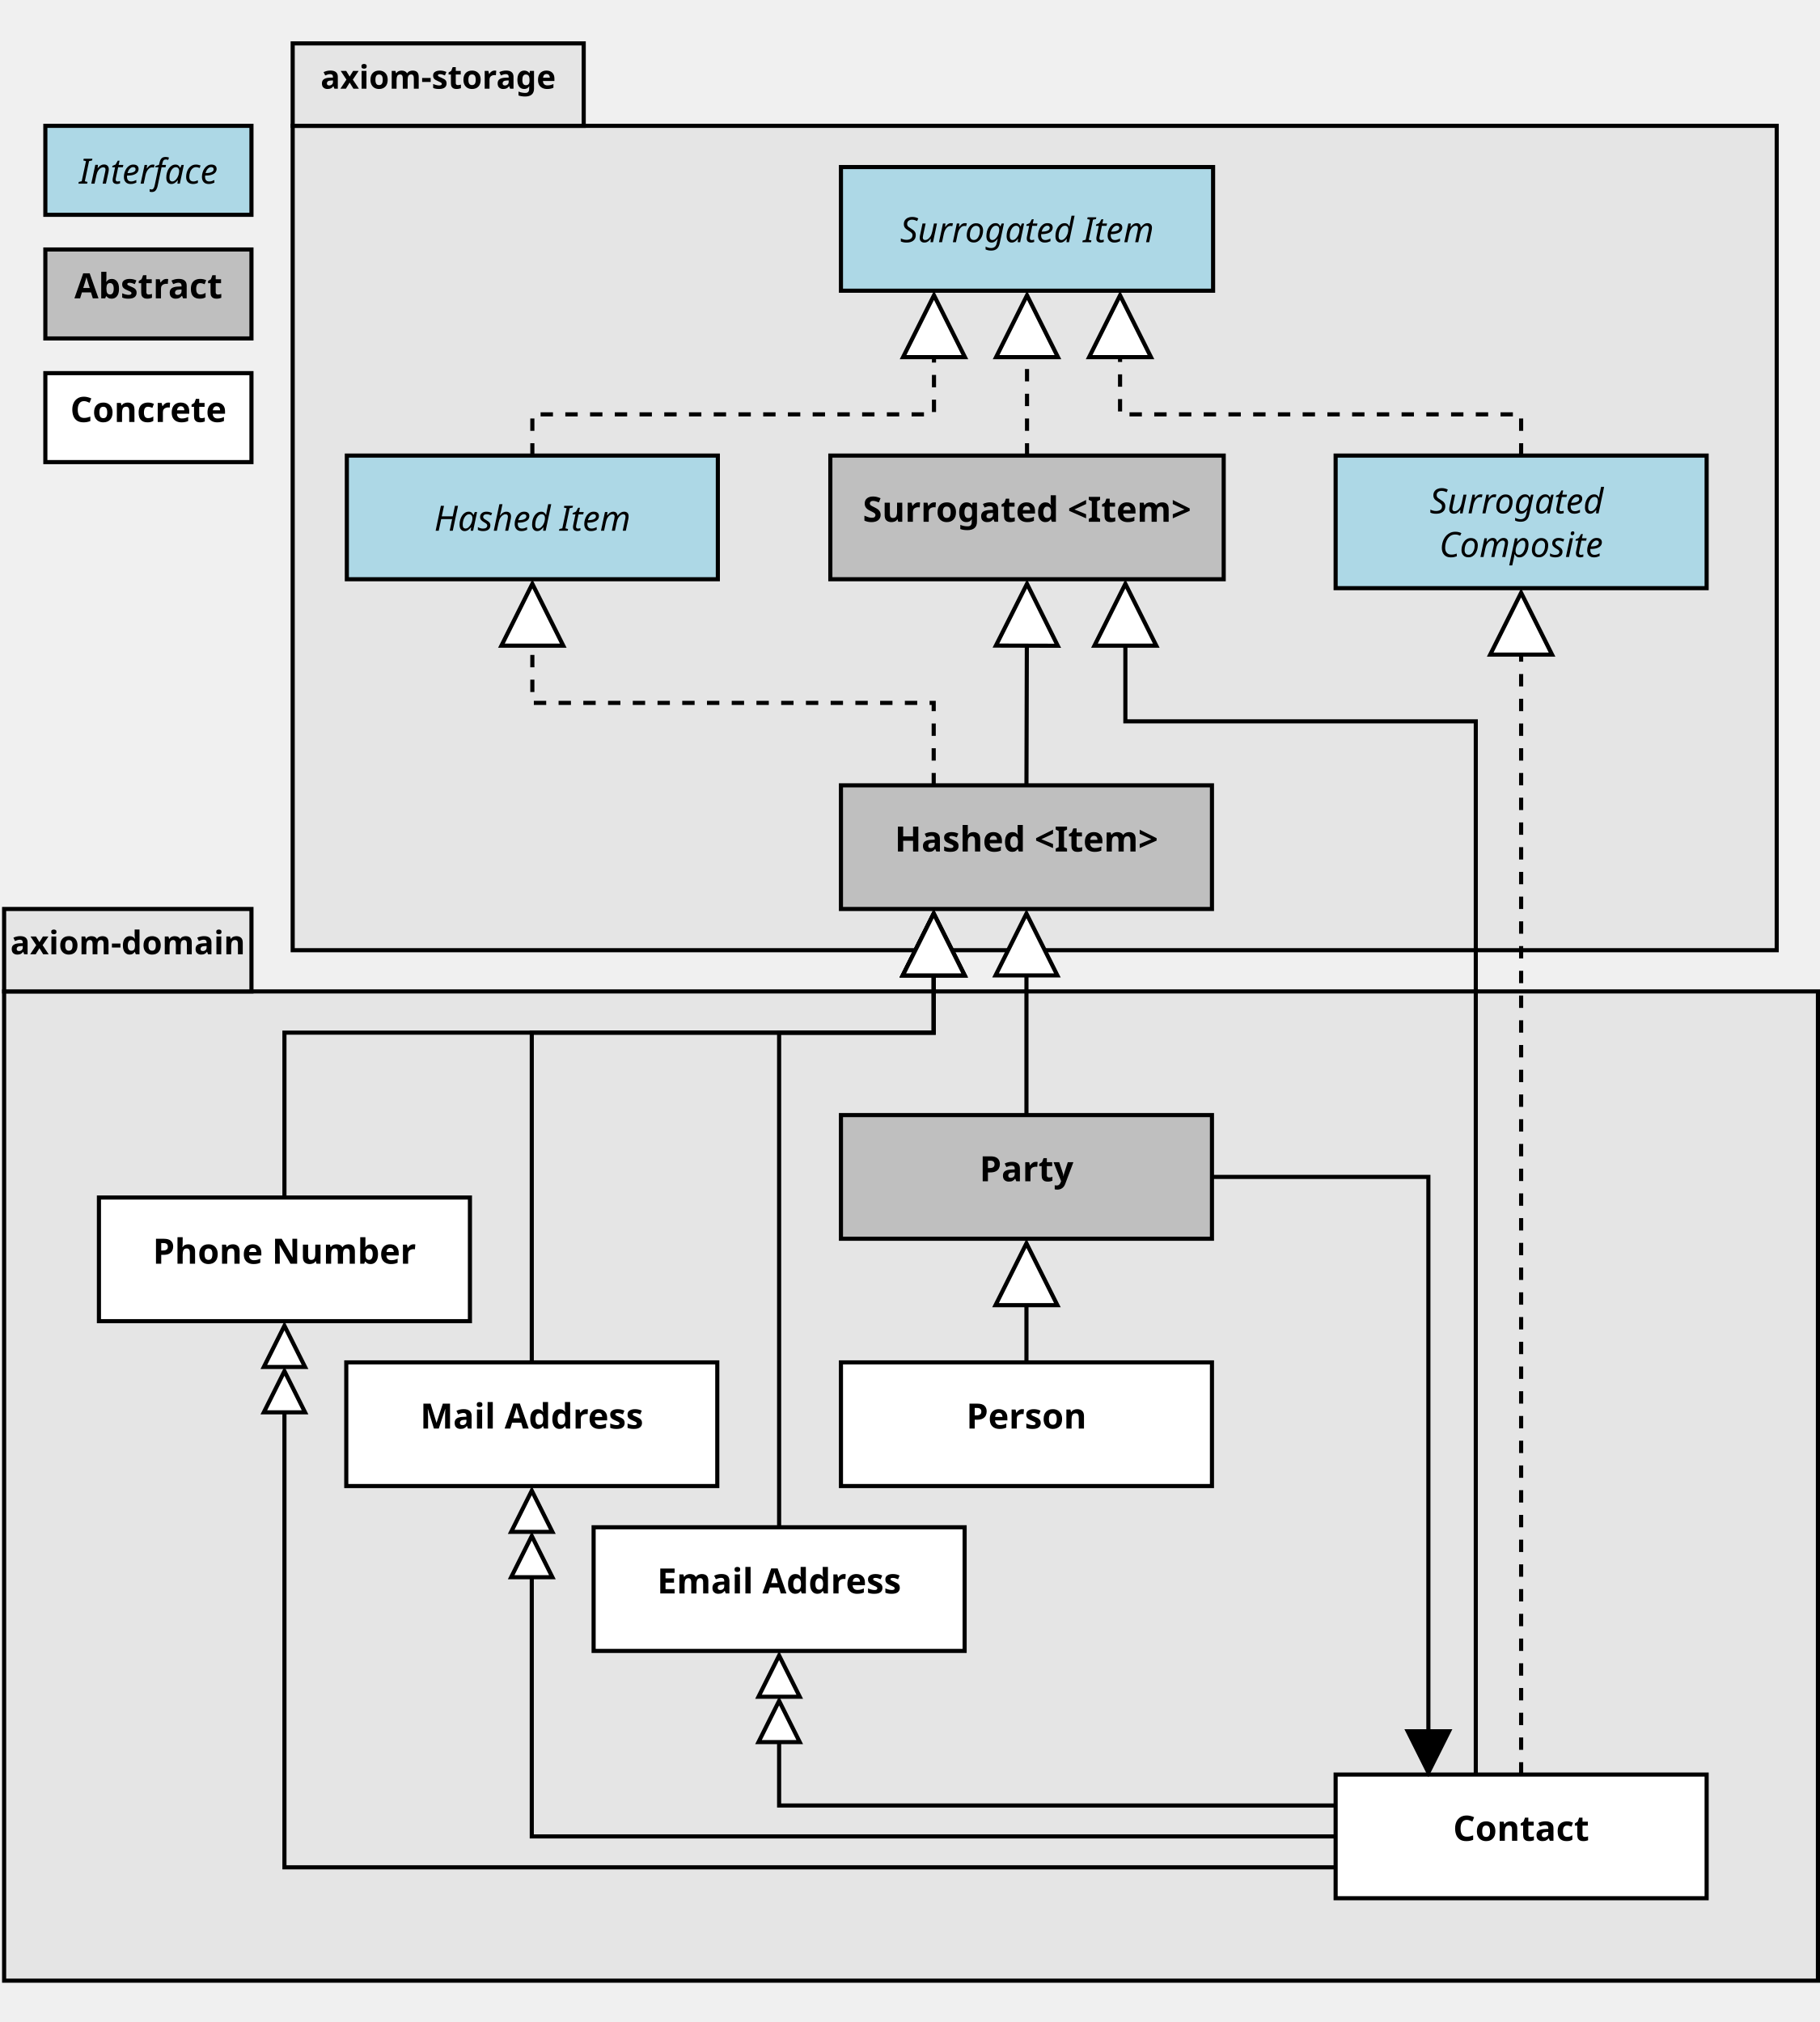
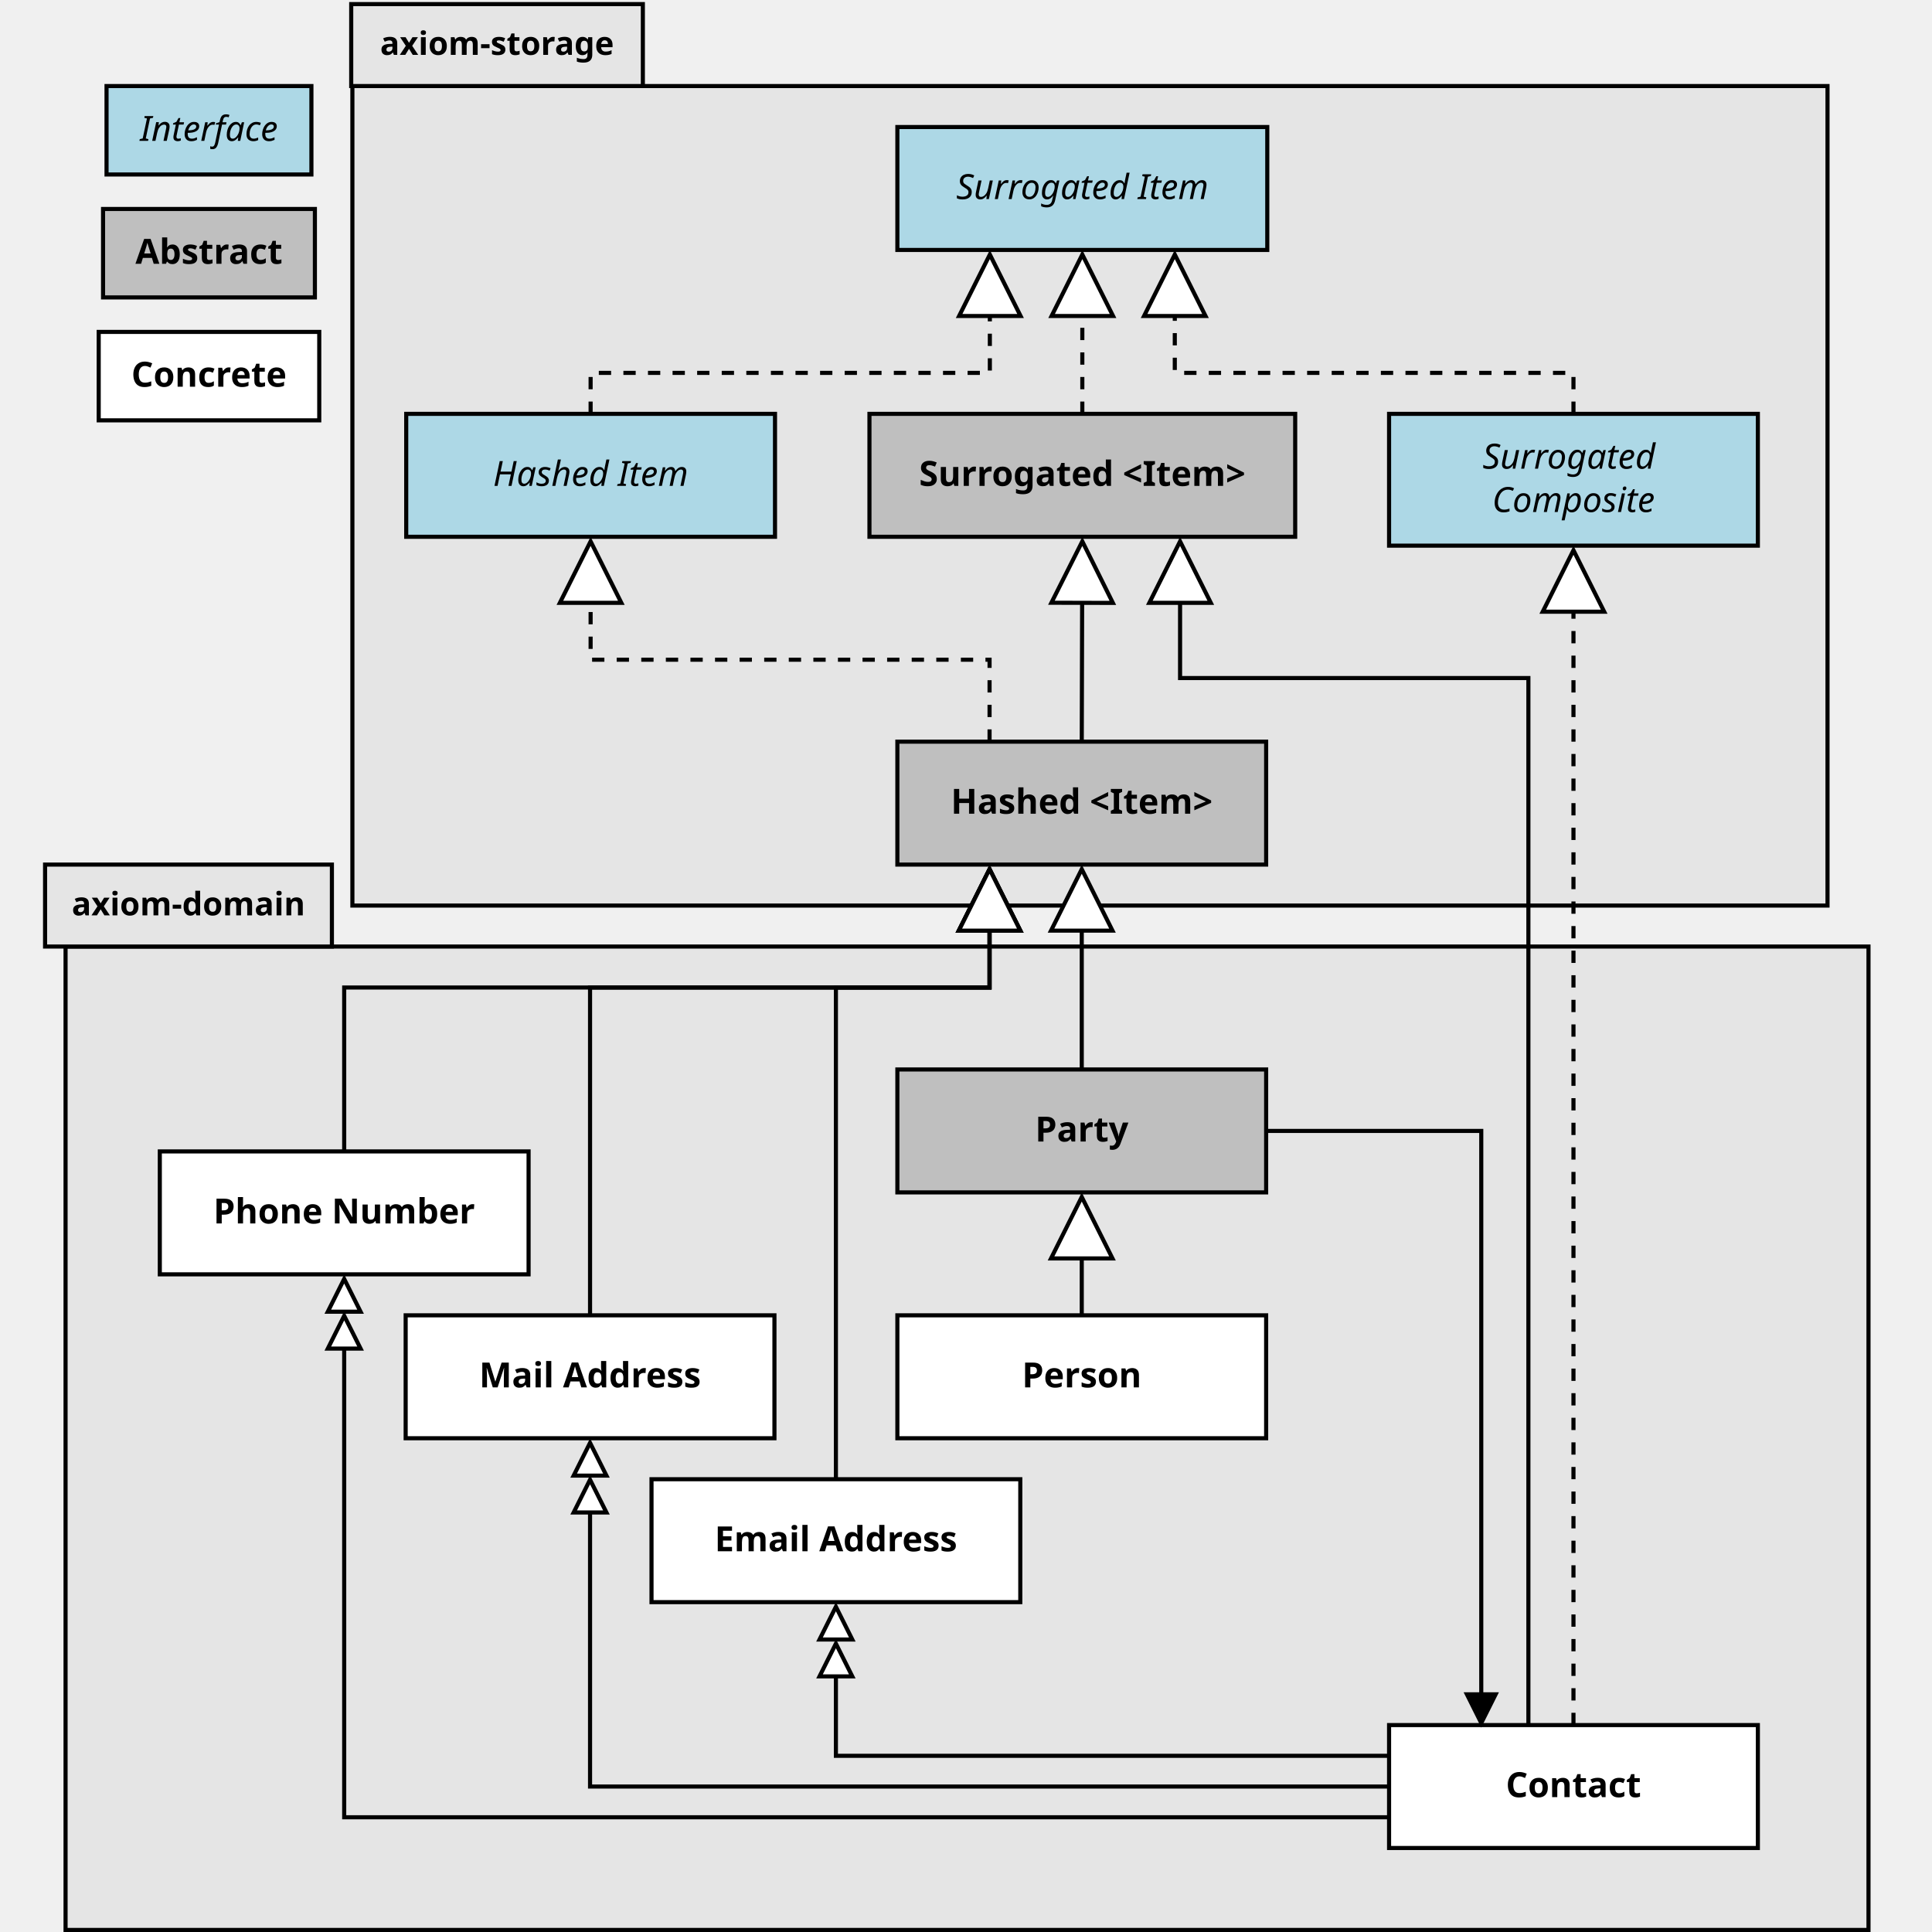
- <svg xmlns="http://www.w3.org/2000/svg" width="18cm" height="20cm" viewBox="-2 18 883 943">
+ <svg xmlns="http://www.w3.org/2000/svg" width="20cm" height="20cm" viewBox="-2 18 883 943">
  <g>
    <rect style="fill: #e5e5e5" x="0" y="480" width="880" height="480" />
    <rect style="fill: none; fill-opacity:0; stroke-width: 2; stroke: #000000" x="0" y="480" width="880" height="480" />
-     <text font-size="16.933" style="fill: #000000;text-anchor:middle;font-family:sans-serif;font-style:normal;font-weight:700" x="440" y="722.117">
-       <tspan x="440" y="722.117" />
+     <text font-size="16.933" style="fill: #000000;text-anchor:middle;font-family:sans-serif;font-style:normal;font-weight:700" x="440" y="725.167">
+       <tspan x="440" y="725.167" />
    </text>
  </g>
  <g>
    <rect style="fill: #e5e5e5" x="140" y="60" width="720" height="400" />
    <rect style="fill: none; fill-opacity:0; stroke-width: 2; stroke: #000000" x="140" y="60" width="720" height="400" />
-     <text font-size="16.933" style="fill: #000000;text-anchor:middle;font-family:sans-serif;font-style:normal;font-weight:700" x="500" y="262.117">
-       <tspan x="500" y="262.117" />
+     <text font-size="16.933" style="fill: #000000;text-anchor:middle;font-family:sans-serif;font-style:normal;font-weight:700" x="500" y="265.167">
+       <tspan x="500" y="265.167" />
    </text>
  </g>
  <g>
    <polyline style="fill: none; fill-opacity:0; stroke-width: 2; stroke: #000000" points="714,867 714,348.952 543.988,348.952 543.988,312.236 " />
    <polygon style="fill: #ffffff" points="558.988,312.236 543.988,282.236 528.988,312.236 " />
    <polygon style="fill: none; fill-opacity:0; stroke-width: 2; stroke: #000000" points="558.988,312.236 543.988,282.236 528.988,312.236 " />
  </g>
  <text font-size="12.8" style="fill: #000000;text-anchor:start;font-family:sans-serif;font-style:normal;font-weight:normal" x="506.276" y="120">
    <tspan x="506.276" y="120" />
  </text>
  <g>
-     <rect style="fill: #bfbfbf" x="400.85" y="220" width="190.85" height="60" />
-     <rect style="fill: none; fill-opacity:0; stroke-width: 2; stroke: #000000" x="400.85" y="220" width="190.85" height="60" />
-     <text font-size="16.933" style="fill: #000000;text-anchor:middle;font-family:sans-serif;font-style:normal;font-weight:700" x="496.275" y="252.117">
-       <tspan x="496.275" y="252.117">Surrogated &lt;Item&gt;</tspan>
+     <rect style="fill: #bfbfbf" x="392.375" y="220" width="207.8" height="60" />
+     <rect style="fill: none; fill-opacity:0; stroke-width: 2; stroke: #000000" x="392.375" y="220" width="207.8" height="60" />
+     <text font-size="16.933" style="fill: #000000;text-anchor:middle;font-family:sans-serif;font-style:normal;font-weight:700" x="496.275" y="255.167">
+       <tspan x="496.275" y="255.167">Surrogated &lt;Item&gt;</tspan>
    </text>
  </g>
  <g>
    <rect style="fill: #add8e6" x="646" y="220" width="180" height="64.333" />
    <rect style="fill: none; fill-opacity:0; stroke-width: 2; stroke: #000000" x="646" y="220" width="180" height="64.333" />
-     <text font-size="16.933" style="fill: #000000;text-anchor:middle;font-family:sans-serif;font-style:italic;font-weight:normal" x="736" y="248.05">
-       <tspan x="736" y="248.05">Surrogated</tspan>
-       <tspan x="736" y="269.217">Composite</tspan>
+     <text font-size="16.933" style="fill: #000000;text-anchor:middle;font-family:sans-serif;font-style:italic;font-weight:normal" x="736" y="246.75">
+       <tspan x="736" y="246.75">Surrogated</tspan>
+       <tspan x="736" y="267.917">Composite</tspan>
    </text>
  </g>
  <g>
    <rect style="fill: #bfbfbf" x="406" y="380" width="180" height="60" />
    <rect style="fill: none; fill-opacity:0; stroke-width: 2; stroke: #000000" x="406" y="380" width="180" height="60" />
-     <text font-size="16.933" style="fill: #000000;text-anchor:middle;font-family:sans-serif;font-style:normal;font-weight:700" x="496" y="412.117">
-       <tspan x="496" y="412.117">Hashed &lt;Item&gt;</tspan>
+     <text font-size="16.933" style="fill: #000000;text-anchor:middle;font-family:sans-serif;font-style:normal;font-weight:700" x="496" y="415.167">
+       <tspan x="496" y="415.167">Hashed &lt;Item&gt;</tspan>
    </text>
  </g>
  <g>
    <rect style="fill: #add8e6" x="406" y="80" width="180.55" height="60" />
    <rect style="fill: none; fill-opacity:0; stroke-width: 2; stroke: #000000" x="406" y="80" width="180.55" height="60" />
-     <text font-size="16.933" style="fill: #000000;text-anchor:middle;font-family:sans-serif;font-style:italic;font-weight:normal" x="496.275" y="116.467">
-       <tspan x="496.275" y="116.467">Surrogated Item</tspan>
-     </text>
-   </g>
-   <g>
-     <line style="fill: none; fill-opacity:0; stroke-width: 2; stroke-dasharray: 6; stroke: #000000" x1="496.275" y1="220" x2="496.275" y2="172.236" />
-     <polygon style="fill: #ffffff" points="511.275,172.236 496.275,142.236 481.275,172.236 " />
-     <polygon style="fill: none; fill-opacity:0; stroke-width: 2; stroke: #000000" points="511.275,172.236 496.275,142.236 481.275,172.236 " />
-   </g>
-   <g>
-     <polyline style="fill: none; fill-opacity:0; stroke-width: 2; stroke-dasharray: 6; stroke: #000000" points="736,220 736,200 541.413,200 541.413,172.236 " />
-     <polygon style="fill: #ffffff" points="556.413,172.236 541.413,142.236 526.413,172.236 " />
-     <polygon style="fill: none; fill-opacity:0; stroke-width: 2; stroke: #000000" points="556.413,172.236 541.413,142.236 526.413,172.236 " />
+     <text font-size="16.933" style="fill: #000000;text-anchor:middle;font-family:sans-serif;font-style:italic;font-weight:normal" x="496.275" y="115.167">
+       <tspan x="496.275" y="115.167">Surrogated Item</tspan>
+     </text>
+   </g>
+   <g>
+     <line style="fill: none; fill-opacity:0; stroke-width: 2; stroke-dasharray: 6; stroke: #000000" x1="496.276" y1="220" x2="496.276" y2="172.236" />
+     <polygon style="fill: #ffffff" points="511.276,172.236 496.276,142.236 481.276,172.236 " />
+     <polygon style="fill: none; fill-opacity:0; stroke-width: 2; stroke: #000000" points="511.276,172.236 496.276,142.236 481.276,172.236 " />
+   </g>
+   <g>
+     <polyline style="fill: none; fill-opacity:0; stroke-width: 2; stroke-dasharray: 6; stroke: #000000" points="736,220 736,200 541.412,200 541.412,172.236 " />
+     <polygon style="fill: #ffffff" points="556.412,172.236 541.412,142.236 526.412,172.236 " />
+     <polygon style="fill: none; fill-opacity:0; stroke-width: 2; stroke: #000000" points="556.412,172.236 541.412,142.236 526.412,172.236 " />
  </g>
  <g>
    <rect style="fill: #add8e6" x="166.275" y="220" width="180" height="60" />
    <rect style="fill: none; fill-opacity:0; stroke-width: 2; stroke: #000000" x="166.275" y="220" width="180" height="60" />
-     <text font-size="16.933" style="fill: #000000;text-anchor:middle;font-family:sans-serif;font-style:italic;font-weight:normal" x="256.275" y="256.467">
-       <tspan x="256.275" y="256.467">Hashed Item</tspan>
-     </text>
-   </g>
-   <g>
-     <polyline style="fill: none; fill-opacity:0; stroke-width: 2; stroke-dasharray: 6; stroke: #000000" points="256.275,220 256.275,200 451.138,200 451.138,172.236 " />
+     <text font-size="16.933" style="fill: #000000;text-anchor:middle;font-family:sans-serif;font-style:italic;font-weight:normal" x="256.275" y="255.167">
+       <tspan x="256.275" y="255.167">Hashed Item</tspan>
+     </text>
+   </g>
+   <g>
+     <polyline style="fill: none; fill-opacity:0; stroke-width: 2; stroke-dasharray: 6; stroke: #000000" points="256.274,220 256.274,200 451.138,200 451.138,172.236 " />
    <polygon style="fill: #ffffff" points="466.138,172.236 451.138,142.236 436.138,172.236 " />
    <polygon style="fill: none; fill-opacity:0; stroke-width: 2; stroke: #000000" points="466.138,172.236 451.138,142.236 436.138,172.236 " />
  </g>
  <g>
-     <line style="fill: none; fill-opacity:0; stroke-width: 2; stroke: #000000" x1="496" y1="380" x2="496.186" y2="312.236" />
-     <polygon style="fill: #ffffff" points="511.186,312.277 496.269,282.236 481.186,312.195 " />
-     <polygon style="fill: none; fill-opacity:0; stroke-width: 2; stroke: #000000" points="511.186,312.277 496.269,282.236 481.186,312.195 " />
-   </g>
-   <g>
-     <polyline style="fill: none; fill-opacity:0; stroke-width: 2; stroke-dasharray: 6; stroke: #000000" points="451,380 451,340 256.275,340 256.275,312.236 " />
-     <polygon style="fill: #ffffff" points="271.275,312.236 256.275,282.236 241.275,312.236 " />
-     <polygon style="fill: none; fill-opacity:0; stroke-width: 2; stroke: #000000" points="271.275,312.236 256.275,282.236 241.275,312.236 " />
+     <line style="fill: none; fill-opacity:0; stroke-width: 2; stroke: #000000" x1="496" y1="380" x2="496.187" y2="312.236" />
+     <polygon style="fill: #ffffff" points="511.187,312.277 496.27,282.236 481.187,312.195 " />
+     <polygon style="fill: none; fill-opacity:0; stroke-width: 2; stroke: #000000" points="511.187,312.277 496.27,282.236 481.187,312.195 " />
+   </g>
+   <g>
+     <polyline style="fill: none; fill-opacity:0; stroke-width: 2; stroke-dasharray: 6; stroke: #000000" points="451,380 451,340 256.274,340 256.274,312.236 " />
+     <polygon style="fill: #ffffff" points="271.274,312.236 256.274,282.236 241.274,312.236 " />
+     <polygon style="fill: none; fill-opacity:0; stroke-width: 2; stroke: #000000" points="271.274,312.236 256.274,282.236 241.274,312.236 " />
  </g>
  <g>
    <rect style="fill: #bfbfbf" x="406" y="540" width="180" height="60" />
    <rect style="fill: none; fill-opacity:0; stroke-width: 2; stroke: #000000" x="406" y="540" width="180" height="60" />
-     <text font-size="16.933" style="fill: #000000;text-anchor:middle;font-family:sans-serif;font-style:normal;font-weight:700" x="496" y="572.117">
-       <tspan x="496" y="572.117">Party</tspan>
-     </text>
-   </g>
-   <g>
-     <polyline style="fill: none; fill-opacity:0; stroke-width: 2; stroke-dasharray: 6; stroke: #000000" points="736,860 736,340 736,340 736,316.569 " />
-     <polygon style="fill: #ffffff" points="751,316.569 736,286.569 721,316.569 " />
-     <polygon style="fill: none; fill-opacity:0; stroke-width: 2; stroke: #000000" points="751,316.569 736,286.569 721,316.569 " />
+     <text font-size="16.933" style="fill: #000000;text-anchor:middle;font-family:sans-serif;font-style:normal;font-weight:700" x="496" y="575.167">
+       <tspan x="496" y="575.167">Party</tspan>
+     </text>
+   </g>
+   <g>
+     <polyline style="fill: none; fill-opacity:0; stroke-width: 2; stroke-dasharray: 6; stroke: #000000" points="736,860 736,340 736,340 736,316.57 " />
+     <polygon style="fill: #ffffff" points="751,316.57 736,286.57 721,316.57 " />
+     <polygon style="fill: none; fill-opacity:0; stroke-width: 2; stroke: #000000" points="751,316.57 736,286.57 721,316.57 " />
  </g>
  <g>
    <rect style="fill: #ffffff" x="286" y="740" width="180" height="60" />
    <rect style="fill: none; fill-opacity:0; stroke-width: 2; stroke: #000000" x="286" y="740" width="180" height="60" />
-     <text font-size="16.933" style="fill: #000000;text-anchor:middle;font-family:sans-serif;font-style:normal;font-weight:700" x="376" y="772.117">
-       <tspan x="376" y="772.117">Email Address</tspan>
+     <text font-size="16.933" style="fill: #000000;text-anchor:middle;font-family:sans-serif;font-style:normal;font-weight:700" x="376" y="775.167">
+       <tspan x="376" y="775.167">Email Address</tspan>
    </text>
  </g>
  <g>
    <rect style="fill: #ffffff" x="46" y="580" width="180" height="60" />
    <rect style="fill: none; fill-opacity:0; stroke-width: 2; stroke: #000000" x="46" y="580" width="180" height="60" />
-     <text font-size="16.933" style="fill: #000000;text-anchor:middle;font-family:sans-serif;font-style:normal;font-weight:700" x="136" y="612.117">
-       <tspan x="136" y="612.117">Phone Number</tspan>
+     <text font-size="16.933" style="fill: #000000;text-anchor:middle;font-family:sans-serif;font-style:normal;font-weight:700" x="136" y="615.167">
+       <tspan x="136" y="615.167">Phone Number</tspan>
    </text>
  </g>
  <g>
    <rect style="fill: #ffffff" x="166" y="660" width="180" height="60" />
    <rect style="fill: none; fill-opacity:0; stroke-width: 2; stroke: #000000" x="166" y="660" width="180" height="60" />
-     <text font-size="16.933" style="fill: #000000;text-anchor:middle;font-family:sans-serif;font-style:normal;font-weight:700" x="256" y="692.117">
-       <tspan x="256" y="692.117">Mail Address</tspan>
+     <text font-size="16.933" style="fill: #000000;text-anchor:middle;font-family:sans-serif;font-style:normal;font-weight:700" x="256" y="695.167">
+       <tspan x="256" y="695.167">Mail Address</tspan>
    </text>
  </g>
  <g>
    <rect style="fill: #ffffff" x="646" y="860" width="180" height="60" />
    <rect style="fill: none; fill-opacity:0; stroke-width: 2; stroke: #000000" x="646" y="860" width="180" height="60" />
-     <text font-size="16.933" style="fill: #000000;text-anchor:middle;font-family:sans-serif;font-style:normal;font-weight:700" x="736" y="892.117">
-       <tspan x="736" y="892.117">Contact</tspan>
+     <text font-size="16.933" style="fill: #000000;text-anchor:middle;font-family:sans-serif;font-style:normal;font-weight:700" x="736" y="895.167">
+       <tspan x="736" y="895.167">Contact</tspan>
    </text>
  </g>
  <g>
    <polyline style="fill: none; fill-opacity:0; stroke-width: 2; stroke: #000000" points="496,540 496,500 496,500 496,472.236 " />
    <polygon style="fill: #ffffff" points="511,472.236 496,442.236 481,472.236 " />
    <polygon style="fill: none; fill-opacity:0; stroke-width: 2; stroke: #000000" points="511,472.236 496,442.236 481,472.236 " />
  </g>
  <g>
    <polyline style="fill: none; fill-opacity:0; stroke-width: 2; stroke: #000000" points="136,580 136,500 451,500 451,472.236 " />
    <polygon style="fill: #ffffff" points="466,472.236 451,442.236 436,472.236 " />
    <polygon style="fill: none; fill-opacity:0; stroke-width: 2; stroke: #000000" points="466,472.236 451,442.236 436,472.236 " />
  </g>
  <g>
    <polyline style="fill: none; fill-opacity:0; stroke-width: 2; stroke: #000000" points="256,660 256,500 451,500 451,472.236 " />
    <polygon style="fill: #ffffff" points="466,472.236 451,442.236 436,472.236 " />
    <polygon style="fill: none; fill-opacity:0; stroke-width: 2; stroke: #000000" points="466,472.236 451,442.236 436,472.236 " />
  </g>
  <g>
    <polyline style="fill: none; fill-opacity:0; stroke-width: 2; stroke: #000000" points="376,740 376,500 451,500 451,472.236 " />
    <polygon style="fill: #ffffff" points="466,472.236 451,442.236 436,472.236 " />
    <polygon style="fill: none; fill-opacity:0; stroke-width: 2; stroke: #000000" points="466,472.236 451,442.236 436,472.236 " />
  </g>
  <g>
-     <polyline style="fill: none; fill-opacity:0; stroke-width: 2; stroke: #000000" points="586,570 691,570 691,839 " />
-     <polygon style="fill: #000000" points="681,839 691,859 701,839 " />
-     <polygon style="fill: none; fill-opacity:0; stroke-width: 2; stroke: #000000" points="681,839 691,859 701,839 " />
-   </g>
-   <g>
-     <polyline style="fill: none; fill-opacity:0; stroke-width: 2; stroke: #000000" points="646,875 376,875 376,844.236 " />
-     <polygon style="fill: #ffffff" points="386,823.236 376,802.236 366,823.236 " />
-     <polygon style="fill: #ffffff" points="386,844.236 376,823.236 366,844.236 " />
-     <polygon style="fill: none; fill-opacity:0; stroke-width: 2; stroke: #000000" points="386,822.236 376,802.236 366,822.236 " />
-     <polygon style="fill: none; fill-opacity:0; stroke-width: 2; stroke: #000000" points="386,844.236 376,824.236 366,844.236 " />
-   </g>
-   <g>
-     <polyline style="fill: none; fill-opacity:0; stroke-width: 2; stroke: #000000" points="646,890 256,890 256,764.236 " />
-     <polygon style="fill: #ffffff" points="266,743.236 256,722.236 246,743.236 " />
-     <polygon style="fill: #ffffff" points="266,764.236 256,743.236 246,764.236 " />
-     <polygon style="fill: none; fill-opacity:0; stroke-width: 2; stroke: #000000" points="266,742.236 256,722.236 246,742.236 " />
-     <polygon style="fill: none; fill-opacity:0; stroke-width: 2; stroke: #000000" points="266,764.236 256,744.236 246,764.236 " />
-   </g>
-   <g>
-     <polyline style="fill: none; fill-opacity:0; stroke-width: 2; stroke: #000000" points="646,905 136,905 136,684.236 " />
-     <polygon style="fill: #ffffff" points="146,663.236 136,642.236 126,663.236 " />
-     <polygon style="fill: #ffffff" points="146,684.236 136,663.236 126,684.236 " />
-     <polygon style="fill: none; fill-opacity:0; stroke-width: 2; stroke: #000000" points="146,662.236 136,642.236 126,662.236 " />
-     <polygon style="fill: none; fill-opacity:0; stroke-width: 2; stroke: #000000" points="146,684.236 136,664.236 126,684.236 " />
+     <polyline style="fill: none; fill-opacity:0; stroke-width: 2; stroke: #000000" points="586,570 691,570 691,845 " />
+     <polygon style="fill: #000000" points="684,845 691,859 698,845 " />
+     <polygon style="fill: none; fill-opacity:0; stroke-width: 2; stroke: #000000" points="684,845 691,859 698,845 " />
+   </g>
+   <g>
+     <polyline style="fill: none; fill-opacity:0; stroke-width: 2; stroke: #000000" points="646,875 376,875 376,836.236 " />
+     <polygon style="fill: #ffffff" points="384,819.236 376,802.236 368,819.236 " />
+     <polygon style="fill: #ffffff" points="384,836.236 376,819.236 368,836.236 " />
+     <polygon style="fill: none; fill-opacity:0; stroke-width: 2; stroke: #000000" points="384,818.236 376,802.236 368,818.236 " />
+     <polygon style="fill: none; fill-opacity:0; stroke-width: 2; stroke: #000000" points="384,836.236 376,820.236 368,836.236 " />
+   </g>
+   <g>
+     <polyline style="fill: none; fill-opacity:0; stroke-width: 2; stroke: #000000" points="646,890 256,890 256,756.236 " />
+     <polygon style="fill: #ffffff" points="264,739.236 256,722.236 248,739.236 " />
+     <polygon style="fill: #ffffff" points="264,756.236 256,739.236 248,756.236 " />
+     <polygon style="fill: none; fill-opacity:0; stroke-width: 2; stroke: #000000" points="264,738.236 256,722.236 248,738.236 " />
+     <polygon style="fill: none; fill-opacity:0; stroke-width: 2; stroke: #000000" points="264,756.236 256,740.236 248,756.236 " />
+   </g>
+   <g>
+     <polyline style="fill: none; fill-opacity:0; stroke-width: 2; stroke: #000000" points="646,905 136,905 136,676.236 " />
+     <polygon style="fill: #ffffff" points="144,659.236 136,642.236 128,659.236 " />
+     <polygon style="fill: #ffffff" points="144,676.236 136,659.236 128,676.236 " />
+     <polygon style="fill: none; fill-opacity:0; stroke-width: 2; stroke: #000000" points="144,658.236 136,642.236 128,658.236 " />
+     <polygon style="fill: none; fill-opacity:0; stroke-width: 2; stroke: #000000" points="144,676.236 136,660.236 128,676.236 " />
  </g>
  <g>
    <rect style="fill: #ffffff" x="406" y="660" width="180" height="60" />
    <rect style="fill: none; fill-opacity:0; stroke-width: 2; stroke: #000000" x="406" y="660" width="180" height="60" />
-     <text font-size="16.933" style="fill: #000000;text-anchor:middle;font-family:sans-serif;font-style:normal;font-weight:700" x="496" y="692.117">
-       <tspan x="496" y="692.117">Person</tspan>
+     <text font-size="16.933" style="fill: #000000;text-anchor:middle;font-family:sans-serif;font-style:normal;font-weight:700" x="496" y="695.167">
+       <tspan x="496" y="695.167">Person</tspan>
    </text>
  </g>
  <g>
    <line style="fill: none; fill-opacity:0; stroke-width: 2; stroke: #000000" x1="496" y1="660" x2="496" y2="632.236" />
    <polygon style="fill: #ffffff" points="511,632.236 496,602.236 481,632.236 " />
    <polygon style="fill: none; fill-opacity:0; stroke-width: 2; stroke: #000000" points="511,632.236 496,602.236 481,632.236 " />
  </g>
  <g>
-     <rect style="fill: #e5e5e5" x="140" y="20" width="141.2" height="40" />
-     <rect style="fill: none; fill-opacity:0; stroke-width: 2; stroke: #000000" x="140" y="20" width="141.2" height="40" />
-     <text font-size="15.804" style="fill: #000000;text-anchor:middle;font-family:sans-serif;font-style:normal;font-weight:700" x="210.6" y="41.972">
-       <tspan x="210.6" y="41.972">axiom-storage</tspan>
-     </text>
-   </g>
-   <g>
-     <rect style="fill: #e5e5e5" x="0" y="440" width="120" height="40" />
-     <rect style="fill: none; fill-opacity:0; stroke-width: 2; stroke: #000000" x="0" y="440" width="120" height="40" />
-     <text font-size="15.804" style="fill: #000000;text-anchor:middle;font-family:sans-serif;font-style:normal;font-weight:700" x="60" y="461.972">
-       <tspan x="60" y="461.972">axiom-domain</tspan>
+     <rect style="fill: #e5e5e5" x="139.425" y="20" width="142.35" height="40" />
+     <rect style="fill: none; fill-opacity:0; stroke-width: 2; stroke: #000000" x="139.425" y="20" width="142.35" height="40" />
+     <text font-size="15.804" style="fill: #000000;text-anchor:middle;font-family:sans-serif;font-style:normal;font-weight:700" x="210.6" y="44.772">
+       <tspan x="210.6" y="44.772">axiom-storage</tspan>
+     </text>
+   </g>
+   <g>
+     <rect style="fill: #e5e5e5" x="-10" y="440" width="140" height="40" />
+     <rect style="fill: none; fill-opacity:0; stroke-width: 2; stroke: #000000" x="-10" y="440" width="140" height="40" />
+     <text font-size="15.804" style="fill: #000000;text-anchor:middle;font-family:sans-serif;font-style:normal;font-weight:700" x="60" y="464.772">
+       <tspan x="60" y="464.772">axiom-domain</tspan>
    </text>
  </g>
  <g>
    <rect style="fill: #add8e6" x="20" y="60" width="100" height="43.167" />
    <rect style="fill: none; fill-opacity:0; stroke-width: 2; stroke: #000000" x="20" y="60" width="100" height="43.167" />
-     <text font-size="16.933" style="fill: #000000;text-anchor:middle;font-family:sans-serif;font-style:italic;font-weight:normal" x="70" y="88.05">
-       <tspan x="70" y="88.05">Interface</tspan>
-     </text>
-   </g>
-   <g>
-     <rect style="fill: #bfbfbf" x="20" y="120" width="100" height="43.167" />
-     <rect style="fill: none; fill-opacity:0; stroke-width: 2; stroke: #000000" x="20" y="120" width="100" height="43.167" />
-     <text font-size="16.933" style="fill: #000000;text-anchor:middle;font-family:sans-serif;font-style:normal;font-weight:700" x="70" y="143.7">
-       <tspan x="70" y="143.7">Abstract</tspan>
-     </text>
-   </g>
-   <g>
-     <rect style="fill: #ffffff" x="20" y="180" width="100" height="43.167" />
-     <rect style="fill: none; fill-opacity:0; stroke-width: 2; stroke: #000000" x="20" y="180" width="100" height="43.167" />
-     <text font-size="16.933" style="fill: #000000;text-anchor:middle;font-family:sans-serif;font-style:normal;font-weight:700" x="70" y="203.7">
-       <tspan x="70" y="203.7">Concrete</tspan>
+     <text font-size="16.933" style="fill: #000000;text-anchor:middle;font-family:sans-serif;font-style:italic;font-weight:normal" x="70" y="86.75">
+       <tspan x="70" y="86.75">Interface</tspan>
+     </text>
+   </g>
+   <g>
+     <rect style="fill: #bfbfbf" x="18.3" y="120" width="103.4" height="43.167" />
+     <rect style="fill: none; fill-opacity:0; stroke-width: 2; stroke: #000000" x="18.3" y="120" width="103.4" height="43.167" />
+     <text font-size="16.933" style="fill: #000000;text-anchor:middle;font-family:sans-serif;font-style:normal;font-weight:700" x="70" y="146.75">
+       <tspan x="70" y="146.75">Abstract</tspan>
+     </text>
+   </g>
+   <g>
+     <rect style="fill: #ffffff" x="16.175" y="180" width="107.65" height="43.167" />
+     <rect style="fill: none; fill-opacity:0; stroke-width: 2; stroke: #000000" x="16.175" y="180" width="107.65" height="43.167" />
+     <text font-size="16.933" style="fill: #000000;text-anchor:middle;font-family:sans-serif;font-style:normal;font-weight:700" x="70" y="206.75">
+       <tspan x="70" y="206.75">Concrete</tspan>
    </text>
  </g>
</svg>
